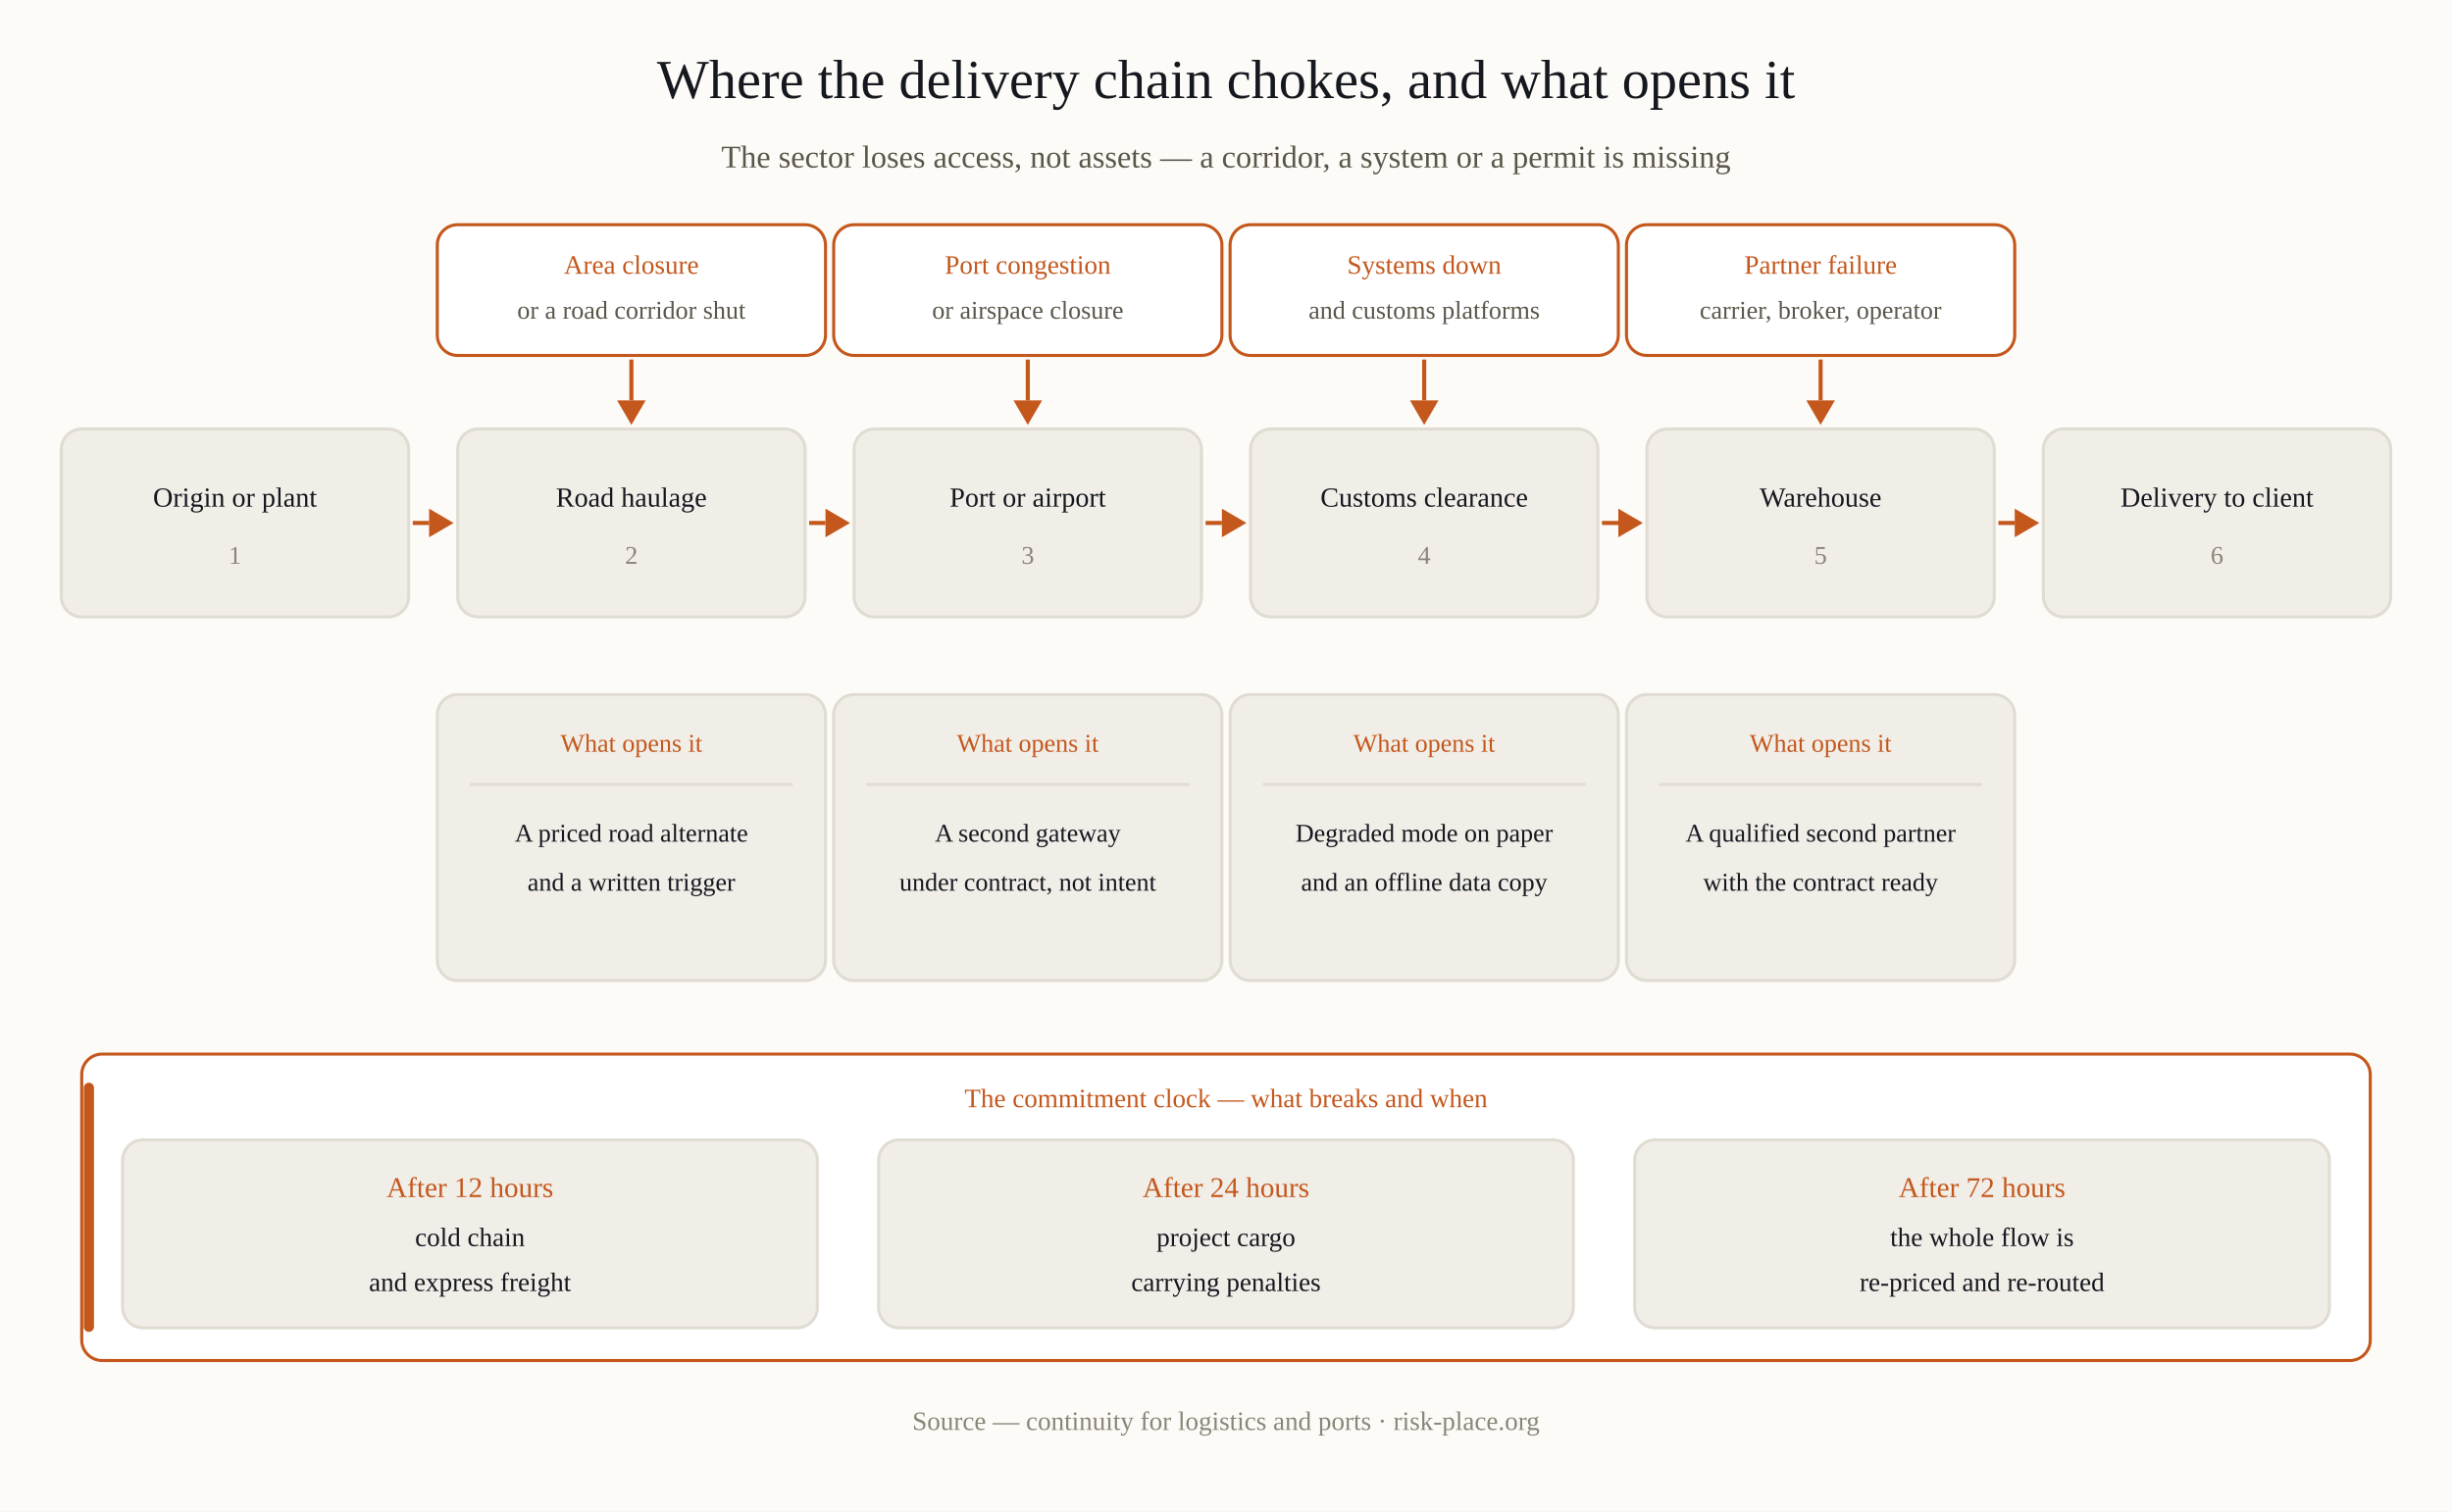
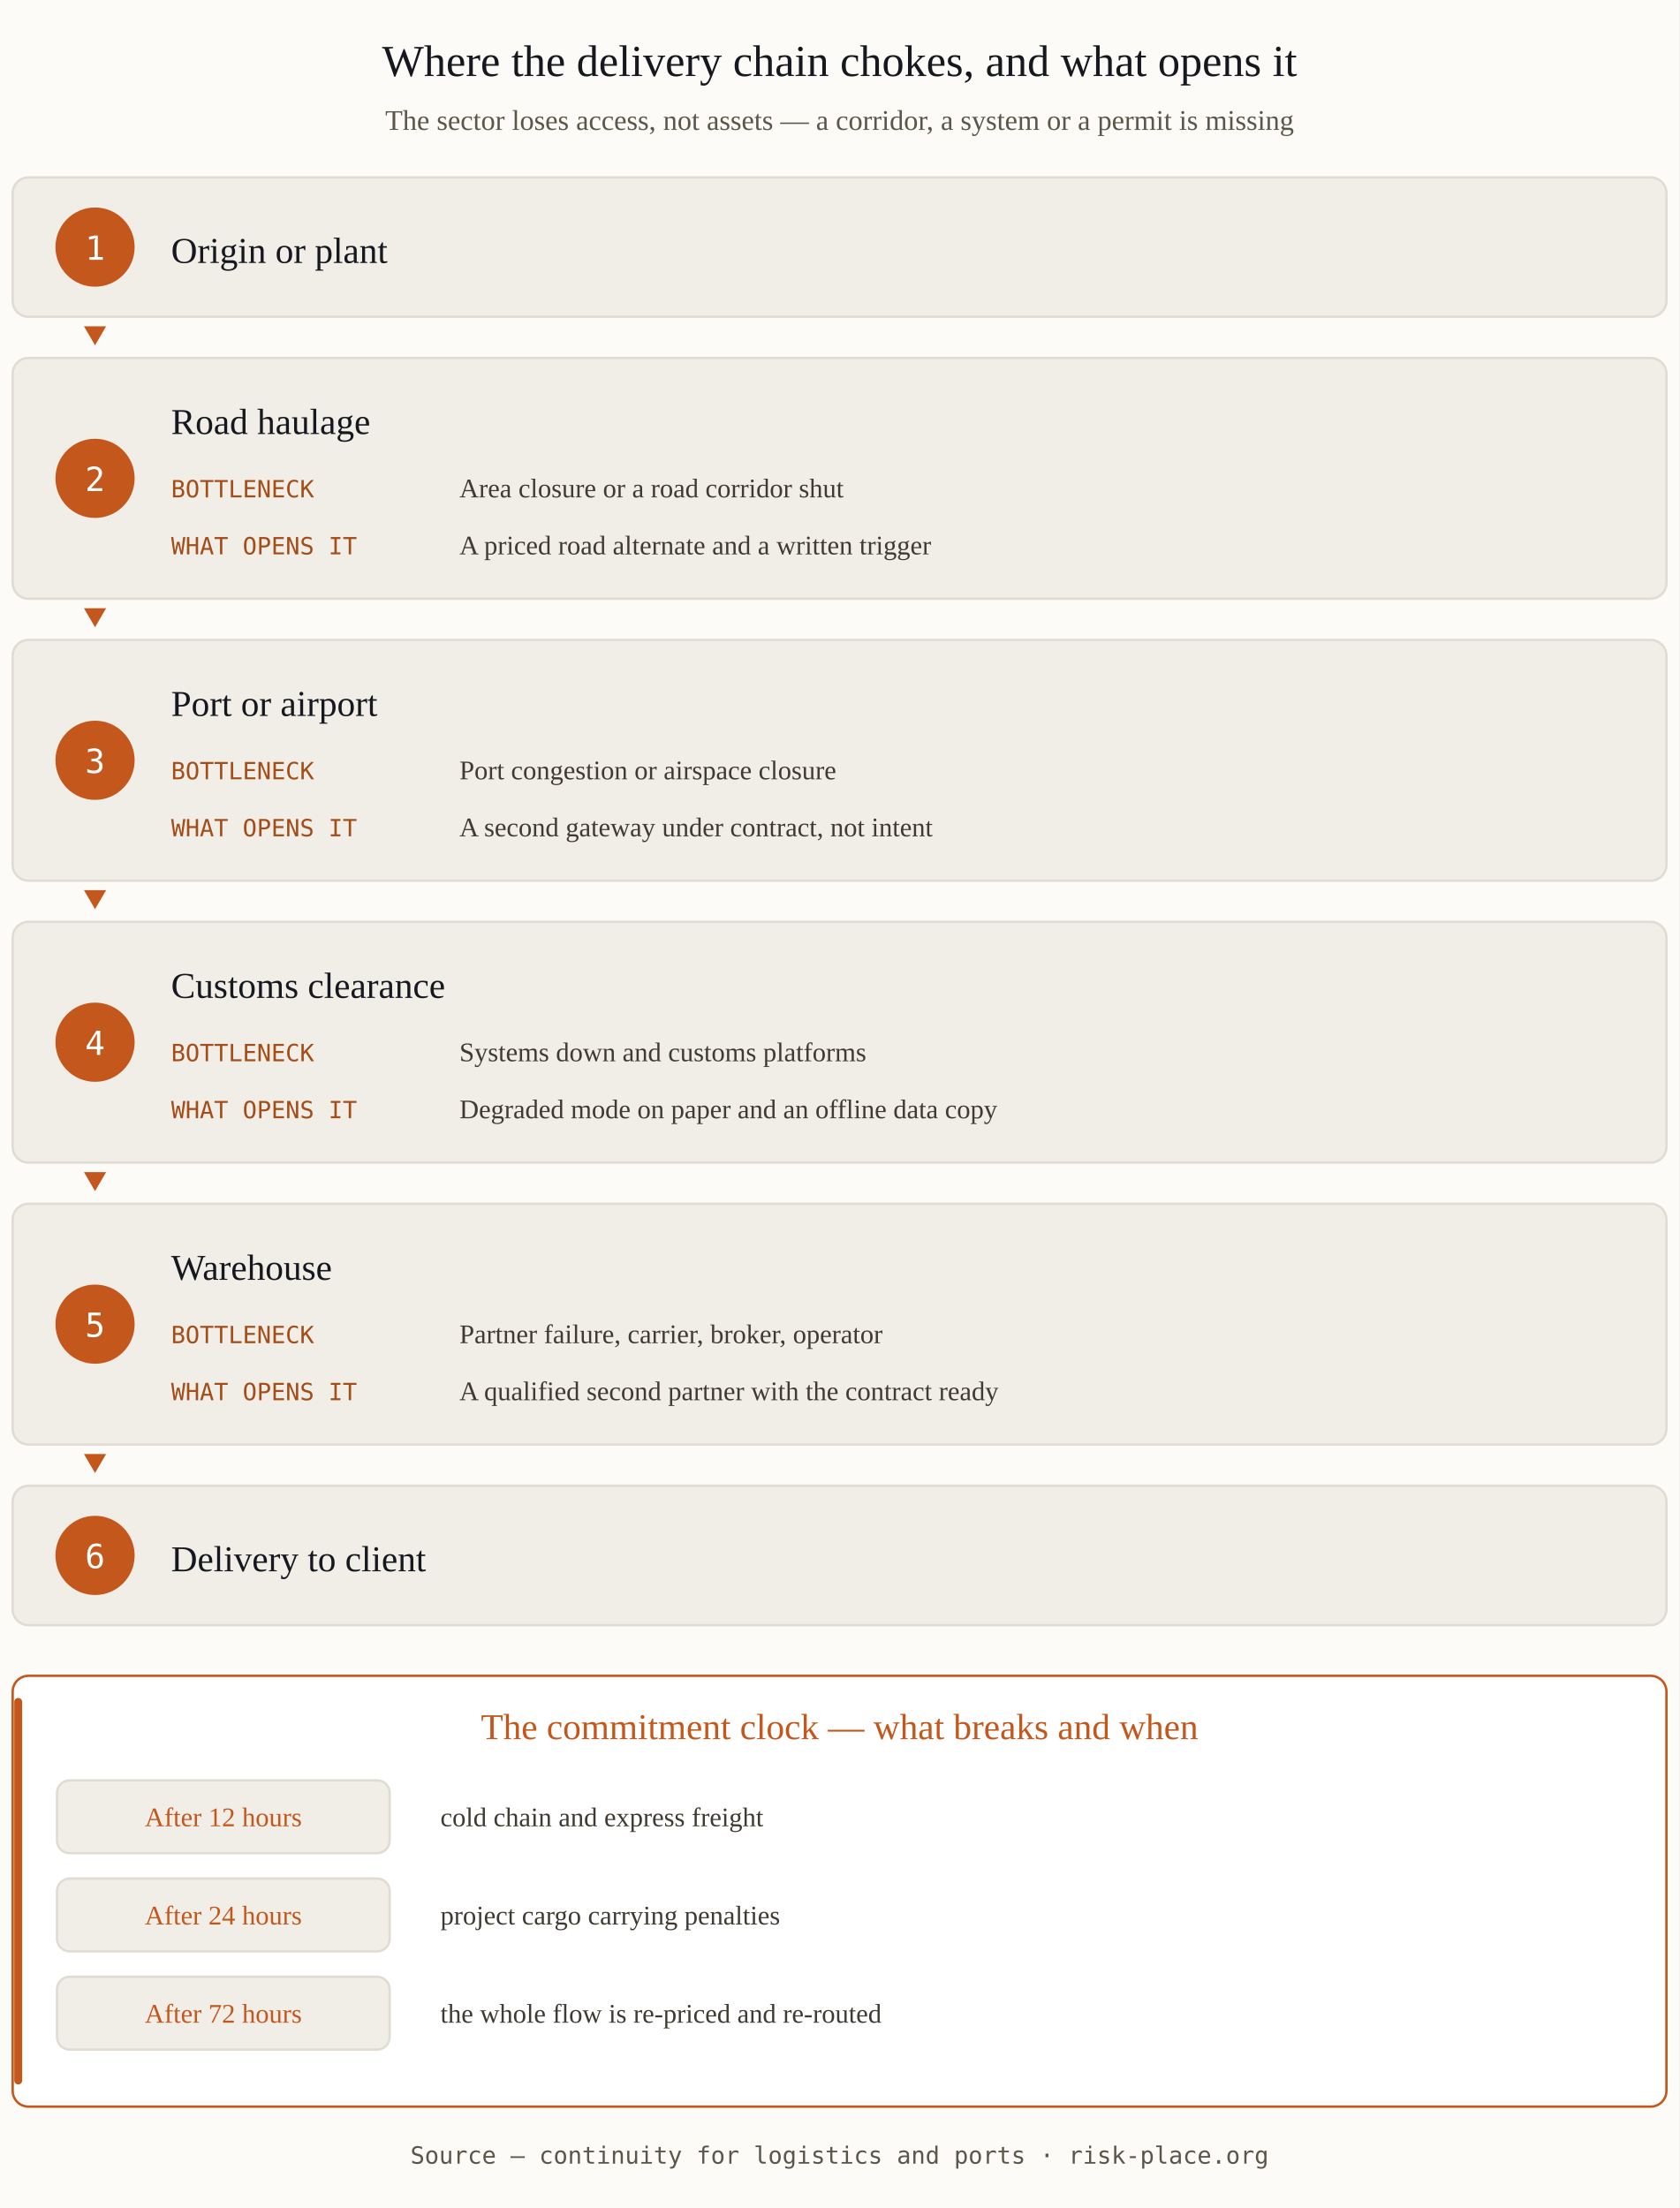
- <svg xmlns="http://www.w3.org/2000/svg" viewBox="0 0 1200 740" width="1200" height="740" role="img" aria-label="The logistics delivery chain, its four bottlenecks, what opens each of them and the commitment clock">
-   <rect x="0" y="0" width="1200" height="740" fill="#FDFBF7" />
-   <text x="600" y="48" text-anchor="middle" font-family="Georgia,'Times New Roman',serif" font-size="27" fill="#16181F">Where the delivery chain chokes, and what opens it</text>
-   <text x="600" y="82" text-anchor="middle" font-family="Georgia,'Times New Roman',serif" font-size="15.5" fill="#5B564A">The sector loses access, not assets — a corridor, a system or a permit is missing</text>
-   <rect x="214" y="110" width="190" height="64" rx="10" fill="#FFFFFF" stroke="#C4571C" stroke-width="1.5" />
-   <text x="309" y="134" text-anchor="middle" font-family="Georgia,'Times New Roman',serif" font-size="13" fill="#C4571C">Area closure</text>
-   <text x="309" y="156" text-anchor="middle" font-family="Georgia,'Times New Roman',serif" font-size="12.5" fill="#5B564A">or a road corridor shut</text>
-   <line x1="309" y1="176" x2="309" y2="196" stroke="#C4571C" stroke-width="2" />
-   <polygon points="302,196 309,208 316,196" fill="#C4571C" />
-   <rect x="408" y="110" width="190" height="64" rx="10" fill="#FFFFFF" stroke="#C4571C" stroke-width="1.5" />
-   <text x="503" y="134" text-anchor="middle" font-family="Georgia,'Times New Roman',serif" font-size="13" fill="#C4571C">Port congestion</text>
-   <text x="503" y="156" text-anchor="middle" font-family="Georgia,'Times New Roman',serif" font-size="12.5" fill="#5B564A">or airspace closure</text>
-   <line x1="503" y1="176" x2="503" y2="196" stroke="#C4571C" stroke-width="2" />
-   <polygon points="496,196 503,208 510,196" fill="#C4571C" />
-   <rect x="602" y="110" width="190" height="64" rx="10" fill="#FFFFFF" stroke="#C4571C" stroke-width="1.5" />
-   <text x="697" y="134" text-anchor="middle" font-family="Georgia,'Times New Roman',serif" font-size="13" fill="#C4571C">Systems down</text>
-   <text x="697" y="156" text-anchor="middle" font-family="Georgia,'Times New Roman',serif" font-size="12.5" fill="#5B564A">and customs platforms</text>
-   <line x1="697" y1="176" x2="697" y2="196" stroke="#C4571C" stroke-width="2" />
-   <polygon points="690,196 697,208 704,196" fill="#C4571C" />
-   <rect x="796" y="110" width="190" height="64" rx="10" fill="#FFFFFF" stroke="#C4571C" stroke-width="1.5" />
-   <text x="891" y="134" text-anchor="middle" font-family="Georgia,'Times New Roman',serif" font-size="13" fill="#C4571C">Partner failure</text>
-   <text x="891" y="156" text-anchor="middle" font-family="Georgia,'Times New Roman',serif" font-size="12.5" fill="#5B564A">carrier, broker, operator</text>
-   <line x1="891" y1="176" x2="891" y2="196" stroke="#C4571C" stroke-width="2" />
-   <polygon points="884,196 891,208 898,196" fill="#C4571C" />
-   <rect x="30" y="210" width="170" height="92" rx="10" fill="#F1EEE8" stroke="#E1DCD3" stroke-width="1.5" />
-   <text x="115.0" y="248" text-anchor="middle" font-family="Georgia,'Times New Roman',serif" font-size="13.5" fill="#16181F">Origin or plant</text>
-   <text x="115.0" y="276" text-anchor="middle" font-family="Georgia,'Times New Roman',serif" font-size="12.5" fill="#8A8578">1</text>
-   <line x1="202" y1="256" x2="210" y2="256" stroke="#C4571C" stroke-width="2" />
-   <polygon points="210,249 222,256 210,263" fill="#C4571C" />
-   <rect x="224" y="210" width="170" height="92" rx="10" fill="#F1EEE8" stroke="#E1DCD3" stroke-width="1.5" />
-   <text x="309.0" y="248" text-anchor="middle" font-family="Georgia,'Times New Roman',serif" font-size="13.5" fill="#16181F">Road haulage</text>
-   <text x="309.0" y="276" text-anchor="middle" font-family="Georgia,'Times New Roman',serif" font-size="12.5" fill="#8A8578">2</text>
-   <line x1="396" y1="256" x2="404" y2="256" stroke="#C4571C" stroke-width="2" />
-   <polygon points="404,249 416,256 404,263" fill="#C4571C" />
-   <rect x="418" y="210" width="170" height="92" rx="10" fill="#F1EEE8" stroke="#E1DCD3" stroke-width="1.5" />
-   <text x="503.0" y="248" text-anchor="middle" font-family="Georgia,'Times New Roman',serif" font-size="13.5" fill="#16181F">Port or airport</text>
-   <text x="503.0" y="276" text-anchor="middle" font-family="Georgia,'Times New Roman',serif" font-size="12.5" fill="#8A8578">3</text>
-   <line x1="590" y1="256" x2="598" y2="256" stroke="#C4571C" stroke-width="2" />
-   <polygon points="598,249 610,256 598,263" fill="#C4571C" />
-   <rect x="612" y="210" width="170" height="92" rx="10" fill="#F1EEE8" stroke="#E1DCD3" stroke-width="1.5" />
-   <text x="697.0" y="248" text-anchor="middle" font-family="Georgia,'Times New Roman',serif" font-size="13.5" fill="#16181F">Customs clearance</text>
-   <text x="697.0" y="276" text-anchor="middle" font-family="Georgia,'Times New Roman',serif" font-size="12.5" fill="#8A8578">4</text>
-   <line x1="784" y1="256" x2="792" y2="256" stroke="#C4571C" stroke-width="2" />
-   <polygon points="792,249 804,256 792,263" fill="#C4571C" />
-   <rect x="806" y="210" width="170" height="92" rx="10" fill="#F1EEE8" stroke="#E1DCD3" stroke-width="1.5" />
-   <text x="891.0" y="248" text-anchor="middle" font-family="Georgia,'Times New Roman',serif" font-size="13.5" fill="#16181F">Warehouse</text>
-   <text x="891.0" y="276" text-anchor="middle" font-family="Georgia,'Times New Roman',serif" font-size="12.5" fill="#8A8578">5</text>
-   <line x1="978" y1="256" x2="986" y2="256" stroke="#C4571C" stroke-width="2" />
-   <polygon points="986,249 998,256 986,263" fill="#C4571C" />
-   <rect x="1000" y="210" width="170" height="92" rx="10" fill="#F1EEE8" stroke="#E1DCD3" stroke-width="1.5" />
-   <text x="1085.0" y="248" text-anchor="middle" font-family="Georgia,'Times New Roman',serif" font-size="13.5" fill="#16181F">Delivery to client</text>
-   <text x="1085.0" y="276" text-anchor="middle" font-family="Georgia,'Times New Roman',serif" font-size="12.5" fill="#8A8578">6</text>
-   <rect x="214" y="340" width="190" height="140" rx="10" fill="#F1EEE8" stroke="#E1DCD3" stroke-width="1.5" />
-   <text x="309" y="368" text-anchor="middle" font-family="Georgia,'Times New Roman',serif" font-size="12.5" fill="#C4571C">What opens it</text>
-   <line x1="230" y1="384" x2="388" y2="384" stroke="#E1DCD3" stroke-width="1.5" />
-   <text x="309" y="412" text-anchor="middle" font-family="Georgia,'Times New Roman',serif" font-size="12.5" fill="#16181F">A priced road alternate</text>
-   <text x="309" y="436" text-anchor="middle" font-family="Georgia,'Times New Roman',serif" font-size="12.5" fill="#16181F">and a written trigger</text>
-   <rect x="408" y="340" width="190" height="140" rx="10" fill="#F1EEE8" stroke="#E1DCD3" stroke-width="1.5" />
-   <text x="503" y="368" text-anchor="middle" font-family="Georgia,'Times New Roman',serif" font-size="12.5" fill="#C4571C">What opens it</text>
-   <line x1="424" y1="384" x2="582" y2="384" stroke="#E1DCD3" stroke-width="1.5" />
-   <text x="503" y="412" text-anchor="middle" font-family="Georgia,'Times New Roman',serif" font-size="12.5" fill="#16181F">A second gateway</text>
-   <text x="503" y="436" text-anchor="middle" font-family="Georgia,'Times New Roman',serif" font-size="12.5" fill="#16181F">under contract, not intent</text>
-   <rect x="602" y="340" width="190" height="140" rx="10" fill="#F1EEE8" stroke="#E1DCD3" stroke-width="1.5" />
-   <text x="697" y="368" text-anchor="middle" font-family="Georgia,'Times New Roman',serif" font-size="12.5" fill="#C4571C">What opens it</text>
-   <line x1="618" y1="384" x2="776" y2="384" stroke="#E1DCD3" stroke-width="1.5" />
-   <text x="697" y="412" text-anchor="middle" font-family="Georgia,'Times New Roman',serif" font-size="12.5" fill="#16181F">Degraded mode on paper</text>
-   <text x="697" y="436" text-anchor="middle" font-family="Georgia,'Times New Roman',serif" font-size="12.5" fill="#16181F">and an offline data copy</text>
-   <rect x="796" y="340" width="190" height="140" rx="10" fill="#F1EEE8" stroke="#E1DCD3" stroke-width="1.5" />
-   <text x="891" y="368" text-anchor="middle" font-family="Georgia,'Times New Roman',serif" font-size="12.5" fill="#C4571C">What opens it</text>
-   <line x1="812" y1="384" x2="970" y2="384" stroke="#E1DCD3" stroke-width="1.5" />
-   <text x="891" y="412" text-anchor="middle" font-family="Georgia,'Times New Roman',serif" font-size="12.5" fill="#16181F">A qualified second partner</text>
-   <text x="891" y="436" text-anchor="middle" font-family="Georgia,'Times New Roman',serif" font-size="12.5" fill="#16181F">with the contract ready</text>
-   <rect x="40" y="516" width="1120" height="150" rx="10" fill="#FFFFFF" stroke="#C4571C" stroke-width="1.5" />
-   <rect x="41" y="530" width="5" height="122" rx="2.5" fill="#C4571C" />
-   <text x="600" y="542" text-anchor="middle" font-family="Georgia,'Times New Roman',serif" font-size="13" fill="#C4571C">The commitment clock — what breaks and when</text>
-   <rect x="60" y="558" width="340" height="92" rx="10" fill="#F1EEE8" stroke="#E1DCD3" stroke-width="1.5" />
-   <text x="230" y="586" text-anchor="middle" font-family="Georgia,'Times New Roman',serif" font-size="14" fill="#C4571C">After 12 hours</text>
-   <text x="230" y="610" text-anchor="middle" font-family="Georgia,'Times New Roman',serif" font-size="13" fill="#16181F">cold chain</text>
-   <text x="230" y="632" text-anchor="middle" font-family="Georgia,'Times New Roman',serif" font-size="13" fill="#16181F">and express freight</text>
-   <rect x="430" y="558" width="340" height="92" rx="10" fill="#F1EEE8" stroke="#E1DCD3" stroke-width="1.5" />
-   <text x="600" y="586" text-anchor="middle" font-family="Georgia,'Times New Roman',serif" font-size="14" fill="#C4571C">After 24 hours</text>
-   <text x="600" y="610" text-anchor="middle" font-family="Georgia,'Times New Roman',serif" font-size="13" fill="#16181F">project cargo</text>
-   <text x="600" y="632" text-anchor="middle" font-family="Georgia,'Times New Roman',serif" font-size="13" fill="#16181F">carrying penalties</text>
-   <rect x="800" y="558" width="340" height="92" rx="10" fill="#F1EEE8" stroke="#E1DCD3" stroke-width="1.5" />
-   <text x="970" y="586" text-anchor="middle" font-family="Georgia,'Times New Roman',serif" font-size="14" fill="#C4571C">After 72 hours</text>
-   <text x="970" y="610" text-anchor="middle" font-family="Georgia,'Times New Roman',serif" font-size="13" fill="#16181F">the whole flow is</text>
-   <text x="970" y="632" text-anchor="middle" font-family="Georgia,'Times New Roman',serif" font-size="13" fill="#16181F">re-priced and re-routed</text>
-   <text x="600" y="700" text-anchor="middle" font-family="Georgia,'Times New Roman',serif" font-size="13" fill="#8A8578">Source — continuity for logistics and ports · risk-place.org</text>
+ <svg xmlns="http://www.w3.org/2000/svg" viewBox="0 0 1060 1394" width="1060" height="1394" role="img" aria-label="The logistics delivery chain, its four bottlenecks, what opens each of them and the commitment clock">
+   <rect x="0" y="0" width="1060" height="1394" rx="0" fill="#FDFBF7" />
+   <text x="530" y="48" text-anchor="middle" font-family="Georgia, 'Times New Roman', serif" font-size="28" fill="#16181F">Where the delivery chain chokes, and what opens it</text>
+   <text x="530" y="82" text-anchor="middle" font-family="Georgia, 'Times New Roman', serif" font-size="18" fill="#5B564A">The sector loses access, not assets — a corridor, a system or a permit is missing</text>
+   <rect x="8" y="112" width="1044" height="88" rx="10" fill="#F1EEE8" stroke="#E1DCD3" stroke-width="1.5" />
+   <circle cx="60" cy="156" r="25" fill="#C4571C" />
+   <text x="60" y="164" text-anchor="middle" font-family="Consolas, monospace" font-size="21" fill="#FFFFFF">1</text>
+   <text x="108" y="166" font-family="Georgia, 'Times New Roman', serif" font-size="23" fill="#16181F">Origin or plant</text>
+   <polygon points="53,206 67,206 60,218" fill="#C4571C" />
+   <rect x="8" y="226" width="1044" height="152" rx="10" fill="#F1EEE8" stroke="#E1DCD3" stroke-width="1.5" />
+   <circle cx="60" cy="302" r="25" fill="#C4571C" />
+   <text x="60" y="310" text-anchor="middle" font-family="Consolas, monospace" font-size="21" fill="#FFFFFF">2</text>
+   <text x="108" y="274" font-family="Georgia, 'Times New Roman', serif" font-size="23" fill="#16181F">Road haulage</text>
+   <text x="108" y="314" font-family="Consolas, monospace" font-size="15" fill="#A34D19">BOTTLENECK</text>
+   <text x="290" y="314" font-family="Georgia, 'Times New Roman', serif" font-size="17" fill="#3F3B33">Area closure or a road corridor shut</text>
+   <text x="108" y="350" font-family="Consolas, monospace" font-size="15" fill="#A34D19">WHAT OPENS IT</text>
+   <text x="290" y="350" font-family="Georgia, 'Times New Roman', serif" font-size="17" fill="#3F3B33">A priced road alternate and a written trigger</text>
+   <polygon points="53,384 67,384 60,396" fill="#C4571C" />
+   <rect x="8" y="404" width="1044" height="152" rx="10" fill="#F1EEE8" stroke="#E1DCD3" stroke-width="1.5" />
+   <circle cx="60" cy="480" r="25" fill="#C4571C" />
+   <text x="60" y="488" text-anchor="middle" font-family="Consolas, monospace" font-size="21" fill="#FFFFFF">3</text>
+   <text x="108" y="452" font-family="Georgia, 'Times New Roman', serif" font-size="23" fill="#16181F">Port or airport</text>
+   <text x="108" y="492" font-family="Consolas, monospace" font-size="15" fill="#A34D19">BOTTLENECK</text>
+   <text x="290" y="492" font-family="Georgia, 'Times New Roman', serif" font-size="17" fill="#3F3B33">Port congestion or airspace closure</text>
+   <text x="108" y="528" font-family="Consolas, monospace" font-size="15" fill="#A34D19">WHAT OPENS IT</text>
+   <text x="290" y="528" font-family="Georgia, 'Times New Roman', serif" font-size="17" fill="#3F3B33">A second gateway under contract, not intent</text>
+   <polygon points="53,562 67,562 60,574" fill="#C4571C" />
+   <rect x="8" y="582" width="1044" height="152" rx="10" fill="#F1EEE8" stroke="#E1DCD3" stroke-width="1.5" />
+   <circle cx="60" cy="658" r="25" fill="#C4571C" />
+   <text x="60" y="666" text-anchor="middle" font-family="Consolas, monospace" font-size="21" fill="#FFFFFF">4</text>
+   <text x="108" y="630" font-family="Georgia, 'Times New Roman', serif" font-size="23" fill="#16181F">Customs clearance</text>
+   <text x="108" y="670" font-family="Consolas, monospace" font-size="15" fill="#A34D19">BOTTLENECK</text>
+   <text x="290" y="670" font-family="Georgia, 'Times New Roman', serif" font-size="17" fill="#3F3B33">Systems down and customs platforms</text>
+   <text x="108" y="706" font-family="Consolas, monospace" font-size="15" fill="#A34D19">WHAT OPENS IT</text>
+   <text x="290" y="706" font-family="Georgia, 'Times New Roman', serif" font-size="17" fill="#3F3B33">Degraded mode on paper and an offline data copy</text>
+   <polygon points="53,740 67,740 60,752" fill="#C4571C" />
+   <rect x="8" y="760" width="1044" height="152" rx="10" fill="#F1EEE8" stroke="#E1DCD3" stroke-width="1.5" />
+   <circle cx="60" cy="836" r="25" fill="#C4571C" />
+   <text x="60" y="844" text-anchor="middle" font-family="Consolas, monospace" font-size="21" fill="#FFFFFF">5</text>
+   <text x="108" y="808" font-family="Georgia, 'Times New Roman', serif" font-size="23" fill="#16181F">Warehouse</text>
+   <text x="108" y="848" font-family="Consolas, monospace" font-size="15" fill="#A34D19">BOTTLENECK</text>
+   <text x="290" y="848" font-family="Georgia, 'Times New Roman', serif" font-size="17" fill="#3F3B33">Partner failure, carrier, broker, operator</text>
+   <text x="108" y="884" font-family="Consolas, monospace" font-size="15" fill="#A34D19">WHAT OPENS IT</text>
+   <text x="290" y="884" font-family="Georgia, 'Times New Roman', serif" font-size="17" fill="#3F3B33">A qualified second partner with the contract ready</text>
+   <polygon points="53,918 67,918 60,930" fill="#C4571C" />
+   <rect x="8" y="938" width="1044" height="88" rx="10" fill="#F1EEE8" stroke="#E1DCD3" stroke-width="1.5" />
+   <circle cx="60" cy="982" r="25" fill="#C4571C" />
+   <text x="60" y="990" text-anchor="middle" font-family="Consolas, monospace" font-size="21" fill="#FFFFFF">6</text>
+   <text x="108" y="992" font-family="Georgia, 'Times New Roman', serif" font-size="23" fill="#16181F">Delivery to client</text>
+   <rect x="8" y="1058" width="1044" height="272" rx="10" fill="#FFFFFF" stroke="#C4571C" stroke-width="1.5" />
+   <rect x="9" y="1072" width="5" height="244" rx="2.5" fill="#C4571C" />
+   <text x="530" y="1098" text-anchor="middle" font-family="Georgia, 'Times New Roman', serif" font-size="23" fill="#C4571C">The commitment clock — what breaks and when</text>
+   <rect x="36" y="1124" width="210" height="46" rx="8" fill="#F1EEE8" stroke="#E1DCD3" stroke-width="1.5" />
+   <text x="141" y="1153" text-anchor="middle" font-family="Georgia, 'Times New Roman', serif" font-size="17" fill="#C4571C">After 12 hours</text>
+   <text x="278" y="1153" font-family="Georgia, 'Times New Roman', serif" font-size="17" fill="#3F3B33">cold chain and express freight</text>
+   <rect x="36" y="1186" width="210" height="46" rx="8" fill="#F1EEE8" stroke="#E1DCD3" stroke-width="1.5" />
+   <text x="141" y="1215" text-anchor="middle" font-family="Georgia, 'Times New Roman', serif" font-size="17" fill="#C4571C">After 24 hours</text>
+   <text x="278" y="1215" font-family="Georgia, 'Times New Roman', serif" font-size="17" fill="#3F3B33">project cargo carrying penalties</text>
+   <rect x="36" y="1248" width="210" height="46" rx="8" fill="#F1EEE8" stroke="#E1DCD3" stroke-width="1.5" />
+   <text x="141" y="1277" text-anchor="middle" font-family="Georgia, 'Times New Roman', serif" font-size="17" fill="#C4571C">After 72 hours</text>
+   <text x="278" y="1277" font-family="Georgia, 'Times New Roman', serif" font-size="17" fill="#3F3B33">the whole flow is re-priced and re-routed</text>
+   <text x="530" y="1366" text-anchor="middle" font-family="Consolas, monospace" font-size="15" fill="#5B564A">Source — continuity for logistics and ports · risk-place.org</text>
</svg>
